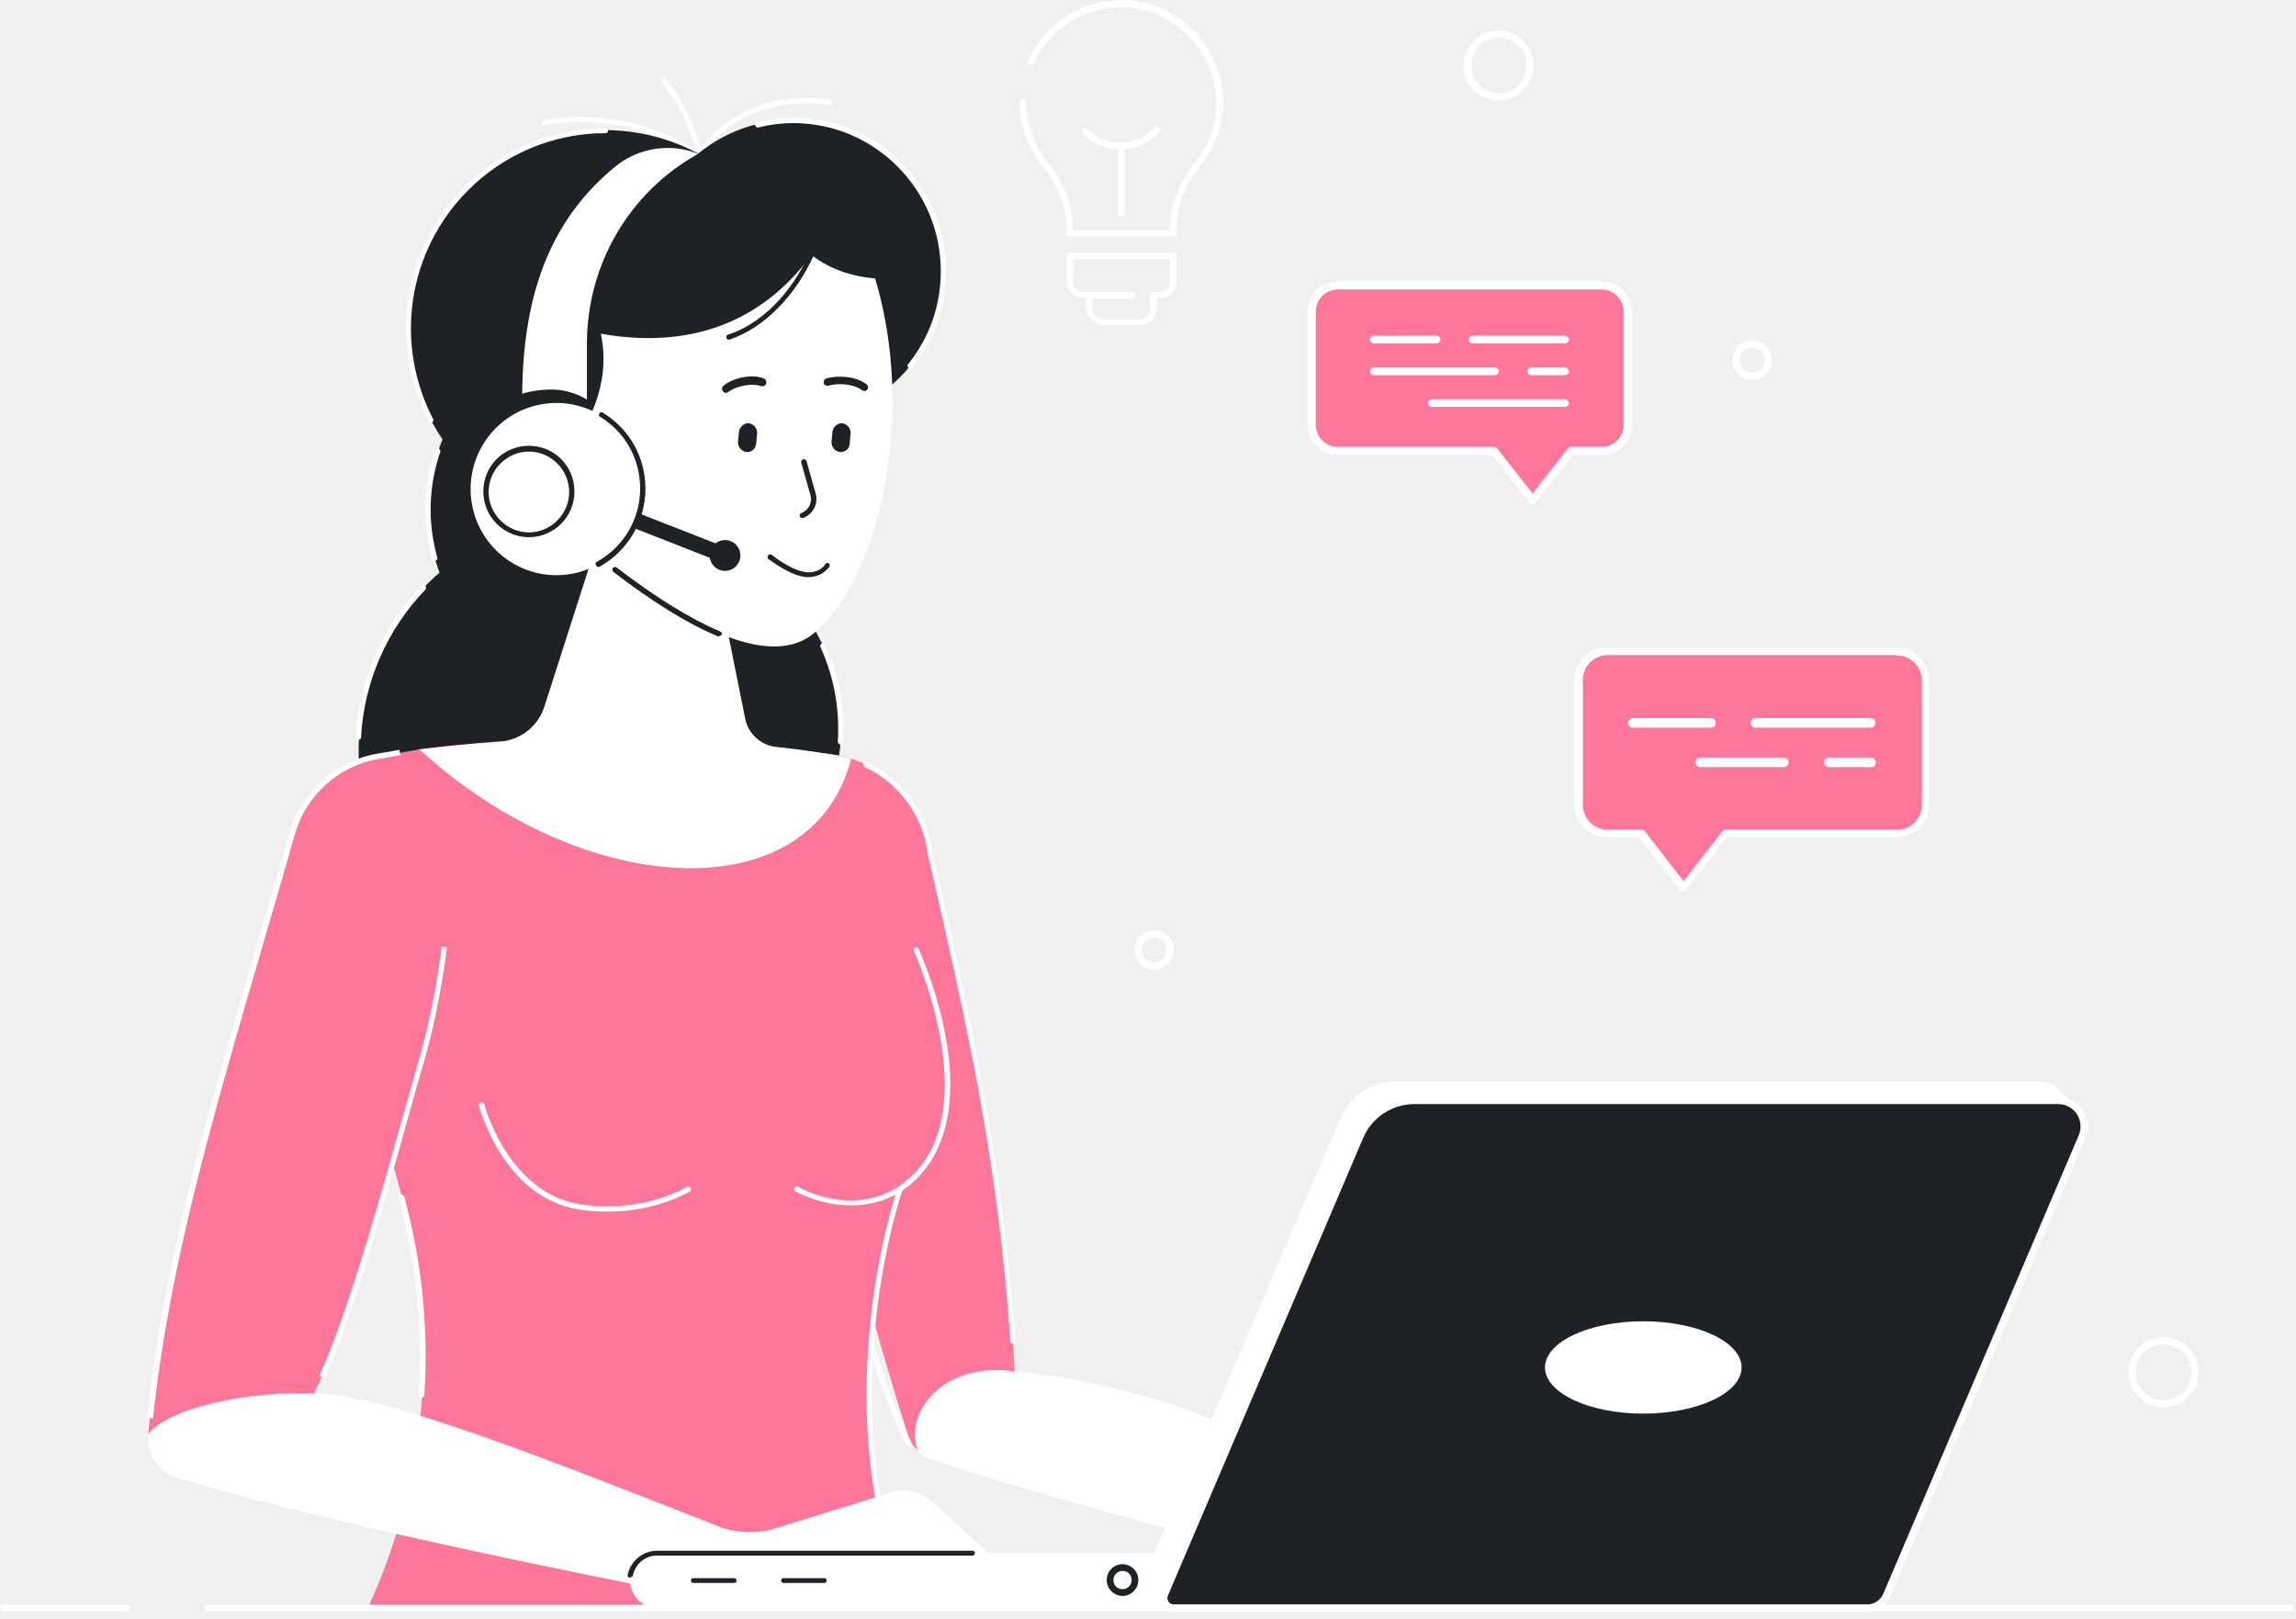
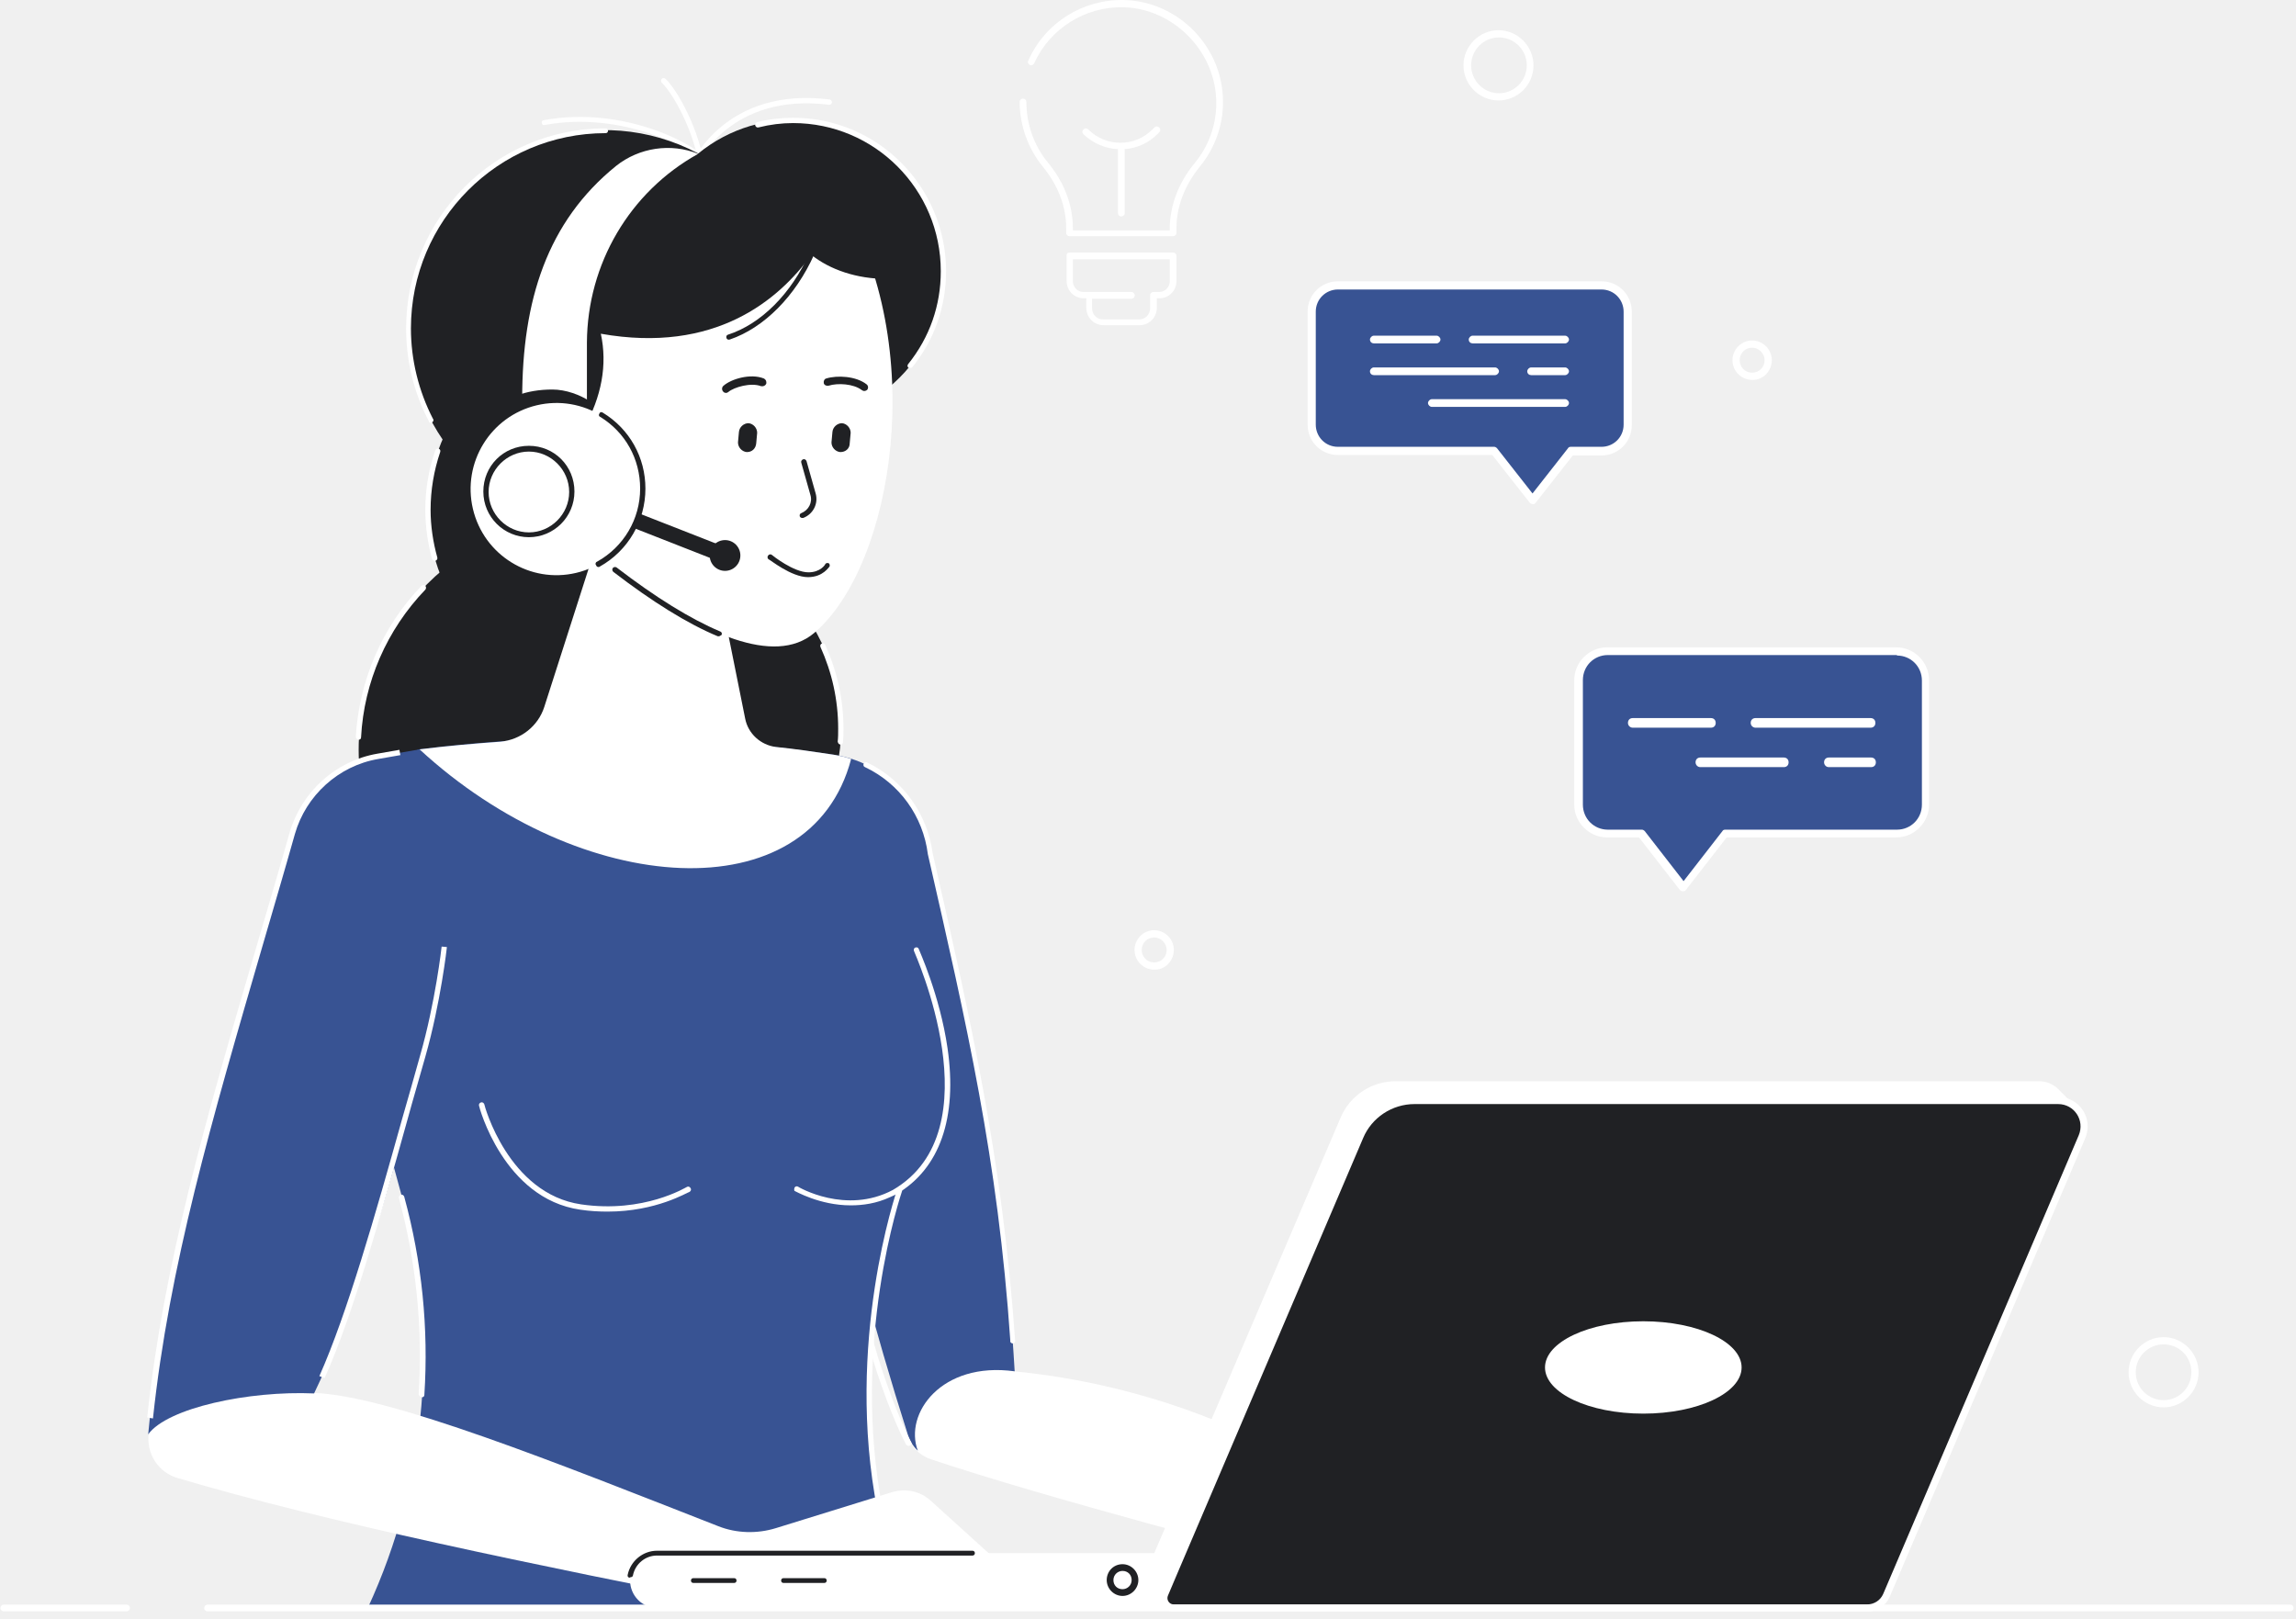
<svg xmlns="http://www.w3.org/2000/svg" width="322" height="227" viewBox="0 0 322 227" fill="none">
  <path d="M99.192 23.199C99.058 23.199 98.923 23.132 98.856 23.064C97.444 20.905 87.222 15.508 76.395 17.532C76.193 17.6 75.991 17.465 75.991 17.262C75.924 17.06 76.058 16.857 76.26 16.857C87.558 14.766 97.915 20.366 99.461 22.727C99.596 22.929 99.528 23.132 99.327 23.267C99.327 23.132 99.26 23.199 99.192 23.199Z" fill="white" />
  <path d="M97.442 23.198C97.375 23.198 97.375 23.198 97.308 23.198C97.106 23.131 97.039 22.928 97.106 22.726C97.174 22.591 101.948 12.134 116.34 13.955C116.541 13.955 116.676 14.158 116.676 14.36C116.676 14.562 116.474 14.697 116.272 14.697C102.419 12.943 97.846 22.928 97.779 23.063C97.712 23.063 97.577 23.198 97.442 23.198Z" fill="white" />
  <path d="M98.386 24.682C98.184 24.682 98.049 24.547 98.049 24.345C98.049 20.162 94.889 13.618 92.804 11.594C92.669 11.459 92.669 11.189 92.804 11.054C92.938 10.919 93.207 10.919 93.342 11.054C95.494 13.146 98.789 19.96 98.789 24.345C98.722 24.547 98.587 24.682 98.386 24.682Z" fill="white" />
  <path d="M115.801 105.168C115.801 123.317 101.14 128.444 83.05 128.444C64.96 128.444 50.3 123.384 50.3 105.168C50.3 87.02 64.96 72.312 83.05 72.312C101.14 72.312 115.801 87.02 115.801 105.168Z" fill="#202124" />
  <path d="M117.953 102.2C117.953 117.583 105.512 120.484 90.112 120.484C74.779 120.484 62.271 117.65 62.271 102.2C62.271 86.818 74.712 74.269 90.112 74.269C105.512 74.337 117.953 86.818 117.953 102.2Z" fill="#202124" />
  <path d="M96.311 52.952C88.065 44.679 88.065 31.266 96.312 22.993C104.558 14.72 117.928 14.72 126.174 22.993C134.42 31.266 134.42 44.679 126.174 52.952C117.928 61.225 104.558 61.225 96.311 52.952Z" fill="#202124" />
  <path d="M67.309 89.103C57.618 79.381 57.618 63.619 67.309 53.897C77 44.175 92.712 44.175 102.403 53.897C112.093 63.619 112.093 79.381 102.403 89.103C92.712 98.825 77 98.825 67.309 89.103Z" fill="#202124" />
  <path d="M83.939 118.584C72.317 116.692 64.425 105.707 66.311 94.048C68.198 82.388 79.148 74.471 90.769 76.363C102.391 78.255 110.283 89.241 108.397 100.9C106.511 112.559 95.561 120.477 83.939 118.584Z" fill="#202124" />
  <path d="M78.531 72.97C63.675 69.451 54.476 54.516 57.984 39.612C61.492 24.709 76.378 15.48 91.234 18.999C106.09 22.518 115.289 37.453 111.781 52.356C108.273 67.26 93.387 76.489 78.531 72.97Z" fill="#202124" />
  <path d="M50.301 103.753C50.503 103.753 50.638 103.618 50.638 103.415C51.041 95.657 54.269 88.303 59.649 82.703C59.784 82.569 59.784 82.299 59.649 82.164C59.515 82.029 59.246 82.029 59.111 82.164C53.597 87.898 50.369 95.454 49.898 103.348C49.898 103.55 50.1 103.753 50.301 103.753Z" fill="white" />
  <path d="M117.886 104.428C118.087 104.428 118.222 104.293 118.222 104.09C118.289 103.483 118.289 102.808 118.289 102.201C118.289 98.086 117.415 94.173 115.734 90.462C115.666 90.26 115.465 90.192 115.263 90.26C115.061 90.327 114.994 90.529 115.061 90.732C116.675 94.308 117.549 98.153 117.549 102.201C117.549 102.808 117.549 103.483 117.482 104.023C117.549 104.293 117.684 104.428 117.886 104.428Z" fill="white" />
  <path d="M127.703 51.602C127.838 51.602 127.905 51.534 127.972 51.467C131.066 47.621 132.68 42.966 132.68 38.041C132.68 26.167 123.063 16.52 111.227 16.52C109.546 16.52 107.797 16.722 106.183 17.127C105.982 17.194 105.847 17.397 105.915 17.599C105.982 17.801 106.183 17.936 106.385 17.869C107.999 17.464 109.613 17.262 111.227 17.262C122.66 17.262 131.94 26.572 131.94 38.041C131.94 42.831 130.393 47.284 127.367 51.062C127.233 51.197 127.233 51.467 127.434 51.602C127.569 51.534 127.636 51.602 127.703 51.602Z" fill="white" />
  <path d="M60.993 78.656H61.06C61.262 78.588 61.396 78.386 61.329 78.183C60.724 76.024 60.388 73.73 60.388 71.504C60.388 68.738 60.858 65.972 61.733 63.408C61.8 63.206 61.733 63.003 61.531 62.936C61.329 62.868 61.127 63.003 61.06 63.138C60.119 65.837 59.648 68.603 59.648 71.504C59.648 73.865 59.984 76.159 60.589 78.386C60.724 78.588 60.858 78.656 60.993 78.656Z" fill="white" />
  <path d="M60.387 59.289C60.455 59.289 60.522 59.289 60.589 59.222C60.791 59.154 60.858 58.884 60.724 58.749C58.706 54.836 57.63 50.451 57.63 46.066C57.63 30.953 69.87 18.675 84.933 18.675C85.135 18.675 85.269 18.54 85.269 18.337C85.269 18.135 85.135 18 84.933 18C69.466 18 56.958 30.616 56.958 46.066C56.958 50.586 58.034 55.106 60.186 59.154C60.118 59.222 60.253 59.289 60.387 59.289Z" fill="white" />
  <path d="M130.396 119.742L142.232 192.335C155.279 193.617 167.989 197.395 179.556 203.467L213.449 221.211H189.105C176.26 217.77 147.141 210.214 130.598 204.682C128.917 204.142 127.572 202.725 127.168 200.971L114.996 155.499L130.396 119.742Z" fill="white" />
-   <path d="M142.301 192.335C132.012 190.919 126.766 198.272 128.716 203.467C127.977 202.793 127.506 201.916 127.237 200.971C122.664 186.601 118.629 171.354 115.065 155.499L130.465 119.742C136.248 145.244 140.687 164.54 142.301 192.335Z" fill="#FF769B" />
+   <path d="M142.301 192.335C132.012 190.919 126.766 198.272 128.716 203.467C127.977 202.793 127.506 201.916 127.237 200.971C122.664 186.601 118.629 171.354 115.065 155.499L130.465 119.742C136.248 145.244 140.687 164.54 142.301 192.335Z" fill="#385393" />
  <path d="M127.438 202.793C127.505 202.793 127.572 202.793 127.639 202.725C127.841 202.658 127.908 202.388 127.774 202.253C126.294 199.487 123.873 193.212 122.528 188.287C122.461 188.085 122.259 187.95 122.058 188.018C121.856 188.085 121.721 188.287 121.789 188.49C123.134 193.482 125.555 199.824 127.101 202.658C127.169 202.725 127.303 202.793 127.438 202.793Z" fill="white" />
-   <path d="M58.709 105.099C78.077 102.67 97.444 102.94 116.879 105.841C125.555 107.123 131.54 115.219 130.397 123.922L129.186 133.232L133.355 145.039C136.247 153.269 133.288 162.377 126.093 167.302C126.093 167.302 118.493 189.026 123.806 213.449L126.429 225.525H51.58C59.919 207.512 61.668 187.137 56.422 168.044L43.107 119.132C48.285 113.532 49.227 110.226 58.709 105.099Z" fill="#FF769B" />
+   <path d="M58.709 105.099C78.077 102.67 97.444 102.94 116.879 105.841C125.555 107.123 131.54 115.219 130.397 123.922L129.186 133.232L133.355 145.039C136.247 153.269 133.288 162.377 126.093 167.302C126.093 167.302 118.493 189.026 123.806 213.449L126.429 225.525H51.58C59.919 207.512 61.668 187.137 56.422 168.044L43.107 119.132C48.285 113.532 49.227 110.226 58.709 105.099Z" fill="#385393" />
  <path d="M142.029 188.422C142.231 188.422 142.433 188.22 142.366 188.018C140.55 162.381 136.246 143.558 130.799 119.675C130.059 114.143 126.629 109.353 121.586 106.924C121.384 106.856 121.182 106.924 121.115 107.126C121.048 107.329 121.115 107.531 121.317 107.598C126.159 109.892 129.454 114.48 130.126 119.81C135.574 143.693 139.945 162.516 141.693 188.085C141.626 188.22 141.828 188.422 142.029 188.422Z" fill="white" />
  <path d="M59.178 195.975C59.379 195.975 59.514 195.84 59.514 195.638C60.119 186.26 59.178 176.95 56.689 167.842C56.622 167.64 56.42 167.505 56.219 167.572C56.017 167.64 55.882 167.842 55.95 168.044C58.37 177.017 59.312 186.26 58.707 195.571C58.774 195.773 58.976 195.975 59.178 195.975Z" fill="white" />
  <path d="M142.301 221.144L130.532 210.485C129.053 209.135 127.035 208.731 125.152 209.27L108.811 214.33C106.188 215.14 103.296 215.072 100.741 214.06C78.347 205.29 54.742 195.777 44.117 195.372C50.438 180.867 54.877 163.933 58.038 145.313L43.713 119.676C34.298 147.404 24.144 172.569 20.849 201.107C20.512 203.941 22.261 206.572 24.951 207.314C45.865 213.521 74.782 219.458 104.91 225.395H140.754L142.301 221.144Z" fill="white" />
-   <path d="M52.995 106.114L58.846 105.102L55.282 137.283L58.913 145.041C59.384 145.986 59.519 147.133 59.25 148.145C55.215 165.618 49.028 185.184 44.051 195.438C34.905 195.034 23.473 197.462 20.783 201.173C23.271 174.726 31.408 150.304 40.958 116.908C42.639 111.308 47.279 107.126 52.995 106.114Z" fill="#FF769B" />
+   <path d="M52.995 106.114L58.846 105.102L55.282 137.283L58.913 145.041C59.384 145.986 59.519 147.133 59.25 148.145C55.215 165.618 49.028 185.184 44.051 195.438C34.905 195.034 23.473 197.462 20.783 201.173C23.271 174.726 31.408 150.304 40.958 116.908C42.639 111.308 47.279 107.126 52.995 106.114Z" fill="#385393" />
  <path d="M123.468 212.167H123.535C123.737 212.099 123.872 211.964 123.804 211.762C119.231 188.419 126.427 167.302 126.494 167.1C126.562 166.897 126.494 166.695 126.293 166.627C126.091 166.56 125.889 166.695 125.822 166.83C125.755 167.032 118.424 188.351 123.065 211.897C123.132 212.032 123.266 212.167 123.468 212.167Z" fill="white" />
  <path d="M45.527 193.279C49.495 184.441 53.395 170.475 57.161 156.982C57.968 154.013 58.843 151.112 59.65 148.211C61.801 140.655 62.676 132.897 62.676 132.829L61.936 132.762C61.936 132.829 61.062 140.588 58.91 148.076C58.103 150.91 57.296 153.879 56.422 156.847C52.656 170.34 48.688 184.238 44.788 193.009L45.527 193.279Z" fill="white" />
  <path d="M21.452 198.945C23.738 177.559 29.589 157.454 36.986 132.087C38.398 127.229 39.878 122.237 41.358 116.974C42.904 111.577 47.477 107.394 53.059 106.45L56.152 105.91L56.018 105.168L52.924 105.708C47.074 106.72 42.299 111.037 40.618 116.772C39.138 122.034 37.659 127.027 36.247 131.817C28.782 157.252 22.931 177.356 20.645 198.811L21.452 198.945Z" fill="white" />
  <path d="M76.328 99.165L84.33 74.203L100.739 82.029L104.505 100.785C104.909 102.876 106.657 104.495 108.809 104.765C111.499 105.035 114.189 105.44 116.879 105.845C117.753 105.98 118.56 106.182 119.367 106.452C113.651 128.176 81.439 125.949 58.843 105.102C62.609 104.63 66.442 104.293 70.208 104.023C73.032 103.753 75.453 101.864 76.328 99.165Z" fill="white" />
  <path d="M117.887 28.055C130.261 48.294 125.419 79.194 114.189 88.774C102.891 98.354 73.301 68.534 73.301 68.534L75.386 35.408L117.887 28.055Z" fill="white" />
  <path d="M104.775 63.403H104.708C104.036 63.336 103.498 62.729 103.498 62.054L103.632 60.57C103.699 59.895 104.305 59.355 104.977 59.355C105.65 59.423 106.188 60.03 106.188 60.705L106.053 62.189C105.986 62.931 105.448 63.403 104.775 63.403Z" fill="#202124" />
  <path d="M117.889 63.403H117.821C117.149 63.336 116.611 62.729 116.611 62.054L116.745 60.57C116.813 59.895 117.418 59.355 118.09 59.355C118.763 59.423 119.301 60.03 119.301 60.705L119.166 62.189C119.166 62.931 118.561 63.403 117.889 63.403Z" fill="#202124" />
  <path d="M101.814 55.107C101.68 55.107 101.478 55.039 101.411 54.904C101.209 54.702 101.209 54.297 101.478 54.095C102.554 53.15 105.244 52.34 107.127 53.083C107.396 53.218 107.531 53.487 107.463 53.825C107.329 54.095 107.06 54.23 106.724 54.162C105.311 53.622 102.958 54.297 102.151 54.972C102.083 55.039 101.949 55.107 101.814 55.107Z" fill="#202124" />
  <path d="M121.183 54.838C121.049 54.838 120.981 54.77 120.847 54.703C119.704 53.826 117.484 53.691 116.207 54.096C115.938 54.163 115.601 54.028 115.534 53.758C115.467 53.488 115.601 53.151 115.87 53.084C117.417 52.611 120.04 52.746 121.519 53.893C121.788 54.096 121.788 54.433 121.654 54.635C121.519 54.77 121.385 54.838 121.183 54.838Z" fill="#202124" />
  <path d="M113.315 80.948C115.467 80.948 116.274 79.463 116.341 79.463C116.408 79.261 116.341 79.058 116.206 78.991C116.005 78.924 115.803 78.991 115.736 79.126C115.736 79.193 115.063 80.273 113.382 80.273C111.297 80.273 108.338 77.912 108.271 77.844C108.136 77.709 107.867 77.709 107.733 77.912C107.598 78.046 107.598 78.316 107.8 78.451C107.935 78.451 110.961 80.948 113.315 80.948Z" fill="#202124" />
  <path d="M112.507 72.647C112.373 72.647 112.238 72.579 112.171 72.444C112.104 72.242 112.171 72.04 112.373 71.972C113.382 71.567 113.987 70.488 113.651 69.409L112.373 64.888C112.306 64.686 112.44 64.484 112.642 64.416C112.844 64.349 113.045 64.484 113.113 64.686L114.39 69.206C114.794 70.623 114.054 72.107 112.642 72.647C112.575 72.647 112.575 72.647 112.507 72.647Z" fill="#202124" />
  <path d="M69.267 32.775C69.805 29.942 72.024 27.783 74.848 27.378L112.979 21.778C115.938 21.374 118.762 23.06 119.771 25.894L124.344 39.117C120.174 39.117 116.408 37.835 113.786 35.744C109.213 42.086 100.269 49.642 84.263 46.808C86.146 55.511 80.968 64.687 69.334 73.457C64.895 70.826 69.267 32.775 69.267 32.775Z" fill="#202124" />
  <path d="M114.19 35.676C114.257 35.474 114.19 35.339 113.988 35.271C113.786 35.204 113.584 35.271 113.517 35.474C111.029 41.141 106.725 45.459 102.085 46.943C101.883 47.011 101.816 47.213 101.883 47.415C101.95 47.618 102.152 47.685 102.354 47.618C107.128 45.998 111.567 41.546 114.19 35.676Z" fill="#202124" />
  <path d="M97.914 21.576C94.081 20.024 89.642 20.699 86.414 23.263C76.731 31.089 73.234 42.153 73.234 55.916V59.897L82.312 59.087V48.023C82.379 37.026 88.297 26.906 97.914 21.576Z" fill="white" />
  <path d="M82.781 56.319C81.369 55.375 79.352 54.633 77.469 54.633C75.653 54.633 73.972 54.903 72.358 55.51C72.358 55.712 72.358 55.847 72.358 56.05L72.29 60.637L82.714 59.895L82.781 56.319Z" fill="#202124" />
  <path d="M101.679 77.911C101.881 77.371 101.612 76.697 101.074 76.494L88.162 71.434C87.624 71.232 86.951 71.502 86.75 72.042C86.548 72.581 86.817 73.256 87.355 73.458L100.267 78.518C100.805 78.721 101.477 78.451 101.679 77.911Z" fill="#202124" />
  <path d="M101.68 80.068C100.492 80.068 99.528 79.101 99.528 77.909C99.528 76.717 100.492 75.75 101.68 75.75C102.869 75.75 103.832 76.717 103.832 77.909C103.832 79.101 102.869 80.068 101.68 80.068Z" fill="#202124" />
  <path d="M66.323 71.372C64.796 64.881 68.802 58.377 75.272 56.844C81.742 55.311 88.225 59.331 89.753 65.822C91.281 72.312 87.275 78.817 80.805 80.349C74.335 81.882 67.851 77.863 66.323 71.372Z" fill="white" />
  <path d="M74.174 75.346C77.671 75.346 80.562 72.512 80.562 68.937C80.562 65.361 77.738 62.527 74.174 62.527C70.61 62.527 67.785 65.361 67.785 68.937C67.785 72.512 70.677 75.346 74.174 75.346ZM74.174 63.337C77.267 63.337 79.823 65.901 79.823 69.004C79.823 72.108 77.267 74.671 74.174 74.671C71.08 74.671 68.525 72.108 68.525 69.004C68.525 65.901 71.08 63.337 74.174 63.337Z" fill="#202124" />
  <path d="M83.925 79.528C83.992 79.528 84.06 79.528 84.127 79.46C88.095 77.234 90.516 73.051 90.516 68.531C90.516 64.145 88.296 60.165 84.53 57.871C84.329 57.736 84.127 57.803 84.06 58.006C83.925 58.208 83.992 58.411 84.194 58.478C87.691 60.637 89.776 64.348 89.776 68.531C89.776 72.781 87.489 76.694 83.723 78.785C83.522 78.853 83.454 79.123 83.589 79.258C83.656 79.46 83.791 79.528 83.925 79.528Z" fill="#202124" />
  <path d="M100.806 89.245C100.738 89.245 100.738 89.245 100.671 89.245C96.434 87.49 91.458 84.387 86.011 80.204C85.876 80.069 85.809 79.867 85.944 79.665C86.078 79.529 86.28 79.462 86.482 79.597C91.929 83.78 96.838 86.816 101.007 88.57C101.209 88.637 101.276 88.84 101.209 89.042C101.075 89.11 100.94 89.245 100.806 89.245Z" fill="#202124" />
  <path d="M111.432 166.562C111.566 166.359 111.768 166.359 111.903 166.427C111.97 166.494 118.628 170.407 125.218 166.899C139.609 158.533 128.244 133.639 128.177 133.369C128.11 133.166 128.177 132.964 128.379 132.896C128.58 132.829 128.782 132.896 128.849 133.099C128.849 133.166 131.808 139.576 132.884 146.997C134.297 156.779 131.808 163.931 125.689 167.506C125.689 167.506 125.151 167.776 124.815 167.911C122.932 168.788 121.049 169.058 119.3 169.058C114.929 169.058 111.499 167.034 111.432 167.034C111.365 166.967 111.365 166.764 111.432 166.562Z" fill="white" />
  <path d="M85.206 169.934C83.996 169.934 82.718 169.866 81.373 169.664C70.613 168.112 67.183 155.226 67.183 155.091C67.116 154.889 67.251 154.687 67.452 154.619C67.654 154.552 67.856 154.687 67.923 154.889C67.923 155.024 71.285 167.438 81.507 168.922C90.317 170.204 96.235 166.493 96.302 166.493C96.504 166.358 96.706 166.426 96.84 166.628C96.975 166.83 96.907 167.033 96.706 167.168C96.369 167.235 92.066 169.934 85.206 169.934Z" fill="white" />
  <path d="M165.636 217.836H92.199C90.115 217.836 88.366 219.523 88.366 221.681C88.366 223.773 90.047 225.527 92.199 225.527H165.636C167.72 225.527 169.469 223.84 169.469 221.681C169.402 219.523 167.72 217.836 165.636 217.836Z" fill="white" />
  <path d="M161.936 217.701L188.029 156.712C189.374 153.609 192.4 151.652 195.695 151.652H286.011C287.019 151.652 287.894 152.057 288.566 152.664L291.391 155.498L165.567 224.515L161.398 222.222C160.389 221.142 161.331 219.118 161.936 217.701Z" fill="white" />
  <path d="M198.385 154.352C195.022 154.352 191.996 156.376 190.718 159.412L164.693 220.401L163.348 223.572C162.944 224.516 163.617 225.528 164.626 225.528H261.868C263.011 225.528 264.087 224.853 264.558 223.774L265.97 220.468L291.996 159.412C293.004 156.983 291.256 154.352 288.633 154.352H198.385Z" fill="#202124" stroke="white" stroke-miterlimit="10" />
  <path d="M157.429 219.387C158.64 219.387 159.648 220.399 159.648 221.613C159.648 222.827 158.64 223.839 157.429 223.839C156.219 223.839 155.21 222.827 155.21 221.613C155.21 220.399 156.151 219.387 157.429 219.387ZM157.429 222.895C158.102 222.895 158.707 222.355 158.707 221.613C158.707 220.871 158.169 220.331 157.429 220.331C156.757 220.331 156.151 220.871 156.151 221.613C156.151 222.355 156.689 222.895 157.429 222.895Z" fill="#202124" />
  <path d="M230.464 198.27C222.85 198.27 216.678 195.37 216.678 191.793C216.678 188.216 222.85 185.316 230.464 185.316C238.078 185.316 244.25 188.216 244.25 191.793C244.25 195.37 238.078 198.27 230.464 198.27Z" fill="white" />
  <path d="M97.24 222.018H102.957C103.158 222.018 103.293 221.883 103.293 221.681C103.293 221.479 103.158 221.344 102.957 221.344H97.24C97.039 221.344 96.904 221.479 96.904 221.681C96.904 221.883 97.039 222.018 97.24 222.018Z" fill="#202124" />
  <path d="M109.885 222.018H115.601C115.803 222.018 115.938 221.883 115.938 221.681C115.938 221.479 115.803 221.344 115.601 221.344H109.885C109.683 221.344 109.549 221.479 109.549 221.681C109.549 221.883 109.683 222.018 109.885 222.018Z" fill="#202124" />
  <path d="M88.434 221.211C88.636 221.211 88.77 221.076 88.77 220.941C89.106 219.322 90.519 218.175 92.132 218.175H136.383C136.584 218.175 136.719 218.04 136.719 217.837C136.719 217.635 136.584 217.5 136.383 217.5H92.132C90.182 217.5 88.434 218.917 88.03 220.873C87.963 221.076 88.098 221.278 88.299 221.278C88.434 221.211 88.434 221.211 88.434 221.211Z" fill="#202124" />
  <path d="M261.868 225.865C263.146 225.865 264.356 225.055 264.894 223.909L292.332 159.614L291.66 159.344L264.222 223.639C263.818 224.583 262.877 225.19 261.868 225.19V225.865Z" fill="white" />
  <path d="M215.331 70.559L220.576 63.88H224.611C226.965 63.88 228.848 61.991 228.848 59.629V43.707C228.848 41.346 226.965 39.457 224.611 39.457H187.624C185.27 39.457 183.387 41.346 183.387 43.707V59.562C183.387 61.923 185.27 63.812 187.624 63.812H209.278L214.524 70.491C214.658 70.626 214.793 70.694 214.927 70.694C215.062 70.761 215.196 70.694 215.331 70.559Z" fill="white" />
-   <path d="M224.61 40.605C226.358 40.605 227.703 42.022 227.703 43.709V59.563C227.703 61.318 226.291 62.667 224.61 62.667H220.306C220.104 62.667 219.969 62.734 219.902 62.869L214.926 69.211L209.949 62.869C209.815 62.734 209.68 62.667 209.546 62.667H187.623C185.874 62.667 184.529 61.25 184.529 59.563V43.709C184.529 41.955 185.941 40.605 187.623 40.605H224.61Z" fill="#FF769B" />
+   <path d="M224.61 40.605C226.358 40.605 227.703 42.022 227.703 43.709V59.563C227.703 61.318 226.291 62.667 224.61 62.667H220.306C220.104 62.667 219.969 62.734 219.902 62.869L214.926 69.211L209.949 62.869C209.815 62.734 209.68 62.667 209.546 62.667H187.623C185.874 62.667 184.529 61.25 184.529 59.563V43.709C184.529 41.955 185.941 40.605 187.623 40.605H224.61Z" fill="#385393" />
  <path d="M206.522 48.161H219.501C219.77 48.161 220.039 47.892 220.039 47.622C220.039 47.352 219.77 47.082 219.501 47.082H206.522C206.253 47.082 205.984 47.352 205.984 47.622C205.984 47.959 206.253 48.161 206.522 48.161Z" fill="white" />
  <path d="M192.668 48.161H201.478C201.747 48.161 202.016 47.892 202.016 47.622C202.016 47.352 201.747 47.082 201.478 47.082H192.668C192.399 47.082 192.13 47.352 192.13 47.622C192.13 47.959 192.399 48.161 192.668 48.161Z" fill="white" />
  <path d="M214.726 52.615H219.501C219.77 52.615 220.039 52.345 220.039 52.075C220.039 51.805 219.77 51.535 219.501 51.535H214.726C214.457 51.535 214.188 51.805 214.188 52.075C214.188 52.412 214.457 52.615 214.726 52.615Z" fill="white" />
  <path d="M192.667 52.615H209.681C209.95 52.615 210.219 52.345 210.219 52.075C210.219 51.805 209.95 51.535 209.681 51.535H192.667C192.398 51.535 192.129 51.805 192.129 52.075C192.129 52.412 192.398 52.615 192.667 52.615Z" fill="white" />
  <path d="M200.806 57.068H219.501C219.77 57.068 220.039 56.798 220.039 56.528C220.039 56.258 219.77 55.988 219.501 55.988H200.806C200.537 55.988 200.268 56.258 200.268 56.528C200.268 56.798 200.537 57.068 200.806 57.068Z" fill="white" />
  <path d="M236.448 124.8L242.164 117.446H265.97C268.458 117.446 270.543 115.354 270.543 112.858V95.385C270.543 92.888 268.458 90.797 265.97 90.797H225.351C222.863 90.797 220.779 92.888 220.779 95.385V112.858C220.779 115.354 222.863 117.446 225.351 117.446H229.857L235.573 124.8C235.708 124.935 235.842 125.002 235.977 125.002C236.246 125.002 236.38 124.935 236.448 124.8Z" fill="white" />
-   <path d="M266.038 91.942C267.988 91.942 269.535 93.494 269.535 95.451V112.857C269.535 114.813 267.988 116.365 266.038 116.365H241.963C241.761 116.365 241.627 116.433 241.559 116.568L236.112 123.584L230.665 116.568C230.531 116.433 230.396 116.365 230.262 116.365H225.487C223.537 116.365 221.99 114.813 221.99 112.857V95.383C221.99 93.427 223.537 91.875 225.487 91.875H266.038V91.942Z" fill="#FF769B" />
+   <path d="M266.038 91.942C267.988 91.942 269.535 93.494 269.535 95.451V112.857C269.535 114.813 267.988 116.365 266.038 116.365H241.963C241.761 116.365 241.627 116.433 241.559 116.568L236.112 123.584L230.665 116.568C230.531 116.433 230.396 116.365 230.262 116.365H225.487C223.537 116.365 221.99 114.813 221.99 112.857V95.383C221.99 93.427 223.537 91.875 225.487 91.875H266.038V91.942Z" fill="#385393" />
  <path d="M246.199 102.064H262.339C262.743 102.064 263.012 101.794 263.012 101.39C263.012 100.985 262.743 100.715 262.339 100.715H246.199C245.796 100.715 245.527 100.985 245.527 101.39C245.527 101.794 245.863 102.064 246.199 102.064Z" fill="white" />
  <path d="M228.983 102.064H239.945C240.348 102.064 240.617 101.794 240.617 101.39C240.617 100.985 240.348 100.715 239.945 100.715H228.983C228.58 100.715 228.311 100.985 228.311 101.39C228.311 101.794 228.647 102.064 228.983 102.064Z" fill="white" />
  <path d="M256.488 107.595H262.406C262.809 107.595 263.078 107.326 263.078 106.921C263.078 106.516 262.809 106.246 262.406 106.246H256.488C256.084 106.246 255.815 106.516 255.815 106.921C255.815 107.258 256.084 107.595 256.488 107.595Z" fill="white" />
  <path d="M238.466 107.595H250.167C250.571 107.595 250.84 107.326 250.84 106.921C250.84 106.516 250.571 106.246 250.167 106.246H238.466C238.062 106.246 237.793 106.516 237.793 106.921C237.793 107.258 238.062 107.595 238.466 107.595Z" fill="white" />
  <path d="M215.062 9.163C215.062 6.465 212.843 4.238 210.153 4.238C207.463 4.238 205.244 6.465 205.244 9.163C205.244 11.862 207.463 14.088 210.153 14.088C212.843 14.088 215.062 11.929 215.062 9.163ZM214.121 9.163C214.121 11.322 212.373 13.076 210.221 13.076C208.069 13.076 206.32 11.322 206.32 9.163C206.32 7.004 208.069 5.25 210.221 5.25C212.373 5.25 214.121 7.004 214.121 9.163Z" fill="white" />
  <path d="M308.336 192.468C308.336 189.769 306.117 187.543 303.427 187.543C300.737 187.543 298.518 189.769 298.518 192.468C298.518 195.167 300.737 197.393 303.427 197.393C306.117 197.393 308.336 195.167 308.336 192.468ZM307.327 192.468C307.327 194.627 305.579 196.381 303.427 196.381C301.275 196.381 299.526 194.627 299.526 192.468C299.526 190.309 301.275 188.555 303.427 188.555C305.579 188.555 307.327 190.242 307.327 192.468Z" fill="white" />
  <path d="M164.625 133.235C164.625 131.683 163.347 130.469 161.868 130.469C160.321 130.469 159.111 131.751 159.111 133.235C159.111 134.787 160.388 136.001 161.868 136.001C163.347 136.068 164.625 134.787 164.625 133.235ZM163.616 133.235C163.616 134.247 162.809 134.989 161.868 134.989C160.859 134.989 160.119 134.179 160.119 133.235C160.119 132.223 160.926 131.481 161.868 131.481C162.809 131.481 163.616 132.29 163.616 133.235Z" fill="white" />
  <path d="M248.484 50.52C248.484 48.968 247.207 47.754 245.727 47.754C244.18 47.754 242.97 49.036 242.97 50.52C242.97 52.072 244.248 53.286 245.727 53.286C247.207 53.354 248.484 52.072 248.484 50.52ZM247.476 50.52C247.476 51.532 246.669 52.274 245.727 52.274C244.718 52.274 243.979 51.465 243.979 50.52C243.979 49.575 244.718 48.766 245.727 48.766C246.669 48.766 247.476 49.575 247.476 50.52Z" fill="white" />
  <path d="M29.118 225.999H321.182C321.451 225.999 321.652 225.797 321.652 225.527C321.652 225.257 321.451 225.055 321.182 225.055H29.118C28.849 225.055 28.647 225.257 28.647 225.527C28.58 225.729 28.849 225.999 29.118 225.999Z" fill="white" />
  <path d="M0.536 225.999H17.752C18.021 225.999 18.223 225.797 18.223 225.527C18.223 225.257 18.021 225.055 17.752 225.055H0.536C0.267 225.055 0.065 225.257 0.065 225.527C-0.002 225.729 0.267 225.999 0.536 225.999Z" fill="white" />
  <path d="M149.996 35.422H164.521C164.79 35.422 164.992 35.624 164.992 35.894V39.47C164.992 40.752 163.916 41.831 162.638 41.831H162.235V43.18C162.235 44.53 161.159 45.609 159.814 45.609H154.77C153.425 45.609 152.349 44.53 152.349 43.18V41.831H151.946C150.668 41.831 149.592 40.752 149.592 39.47V35.894C149.525 35.624 149.727 35.422 149.996 35.422ZM150.466 39.47C150.466 40.279 151.139 40.954 151.946 40.954H152.753H158.671C158.94 40.954 159.142 41.157 159.142 41.426C159.142 41.696 158.94 41.899 158.671 41.899H158.604H153.156V43.248C153.156 44.125 153.829 44.8 154.703 44.8H159.747C160.621 44.8 161.293 44.125 161.293 43.248V41.426C161.293 41.157 161.495 40.954 161.764 40.954C161.831 40.954 161.899 40.954 161.899 40.954C161.966 40.954 161.966 40.954 162.033 40.954H162.571C163.378 40.954 164.051 40.279 164.051 39.47V36.366H150.466V39.47Z" fill="white" />
  <path d="M157.259 30.363C156.99 30.363 156.788 30.161 156.788 29.891V20.918C155.039 20.851 153.291 20.109 151.946 18.827C151.744 18.624 151.744 18.355 151.946 18.152C152.148 17.95 152.417 17.95 152.618 18.152C155.107 20.648 159.142 20.648 161.63 18.152L161.899 17.882C162.101 17.68 162.37 17.68 162.571 17.882C162.773 18.085 162.773 18.355 162.571 18.557L162.302 18.827C161.025 20.109 159.411 20.783 157.729 20.918V29.959C157.729 30.161 157.46 30.363 157.259 30.363Z" fill="white" />
  <path d="M143.472 13.835C143.741 13.835 143.943 14.037 143.943 14.307C143.943 17.41 145.019 20.446 146.969 22.807C149.256 25.573 150.466 28.744 150.466 32.05V32.32H164.05V32.118C164.05 28.879 165.261 25.641 167.547 22.875C169.498 20.514 170.574 17.545 170.574 14.509C170.641 7.425 164.723 1.218 157.594 1.016C152.215 0.881 147.238 3.984 145.019 8.909C144.884 9.112 144.615 9.247 144.414 9.112C144.212 8.977 144.077 8.707 144.212 8.505C146.566 3.175 151.878 -0.131 157.662 0.004C165.328 0.206 171.582 6.683 171.515 14.374C171.515 17.613 170.372 20.784 168.287 23.347C166.135 25.978 164.992 29.014 164.992 31.983V32.657C164.992 32.927 164.79 33.13 164.521 33.13H149.995C149.726 33.13 149.525 32.927 149.525 32.657V31.983C149.525 28.947 148.381 25.978 146.229 23.347C144.145 20.784 143.001 17.545 143.001 14.239C143.001 14.037 143.203 13.835 143.472 13.835Z" fill="white" />
</svg>
